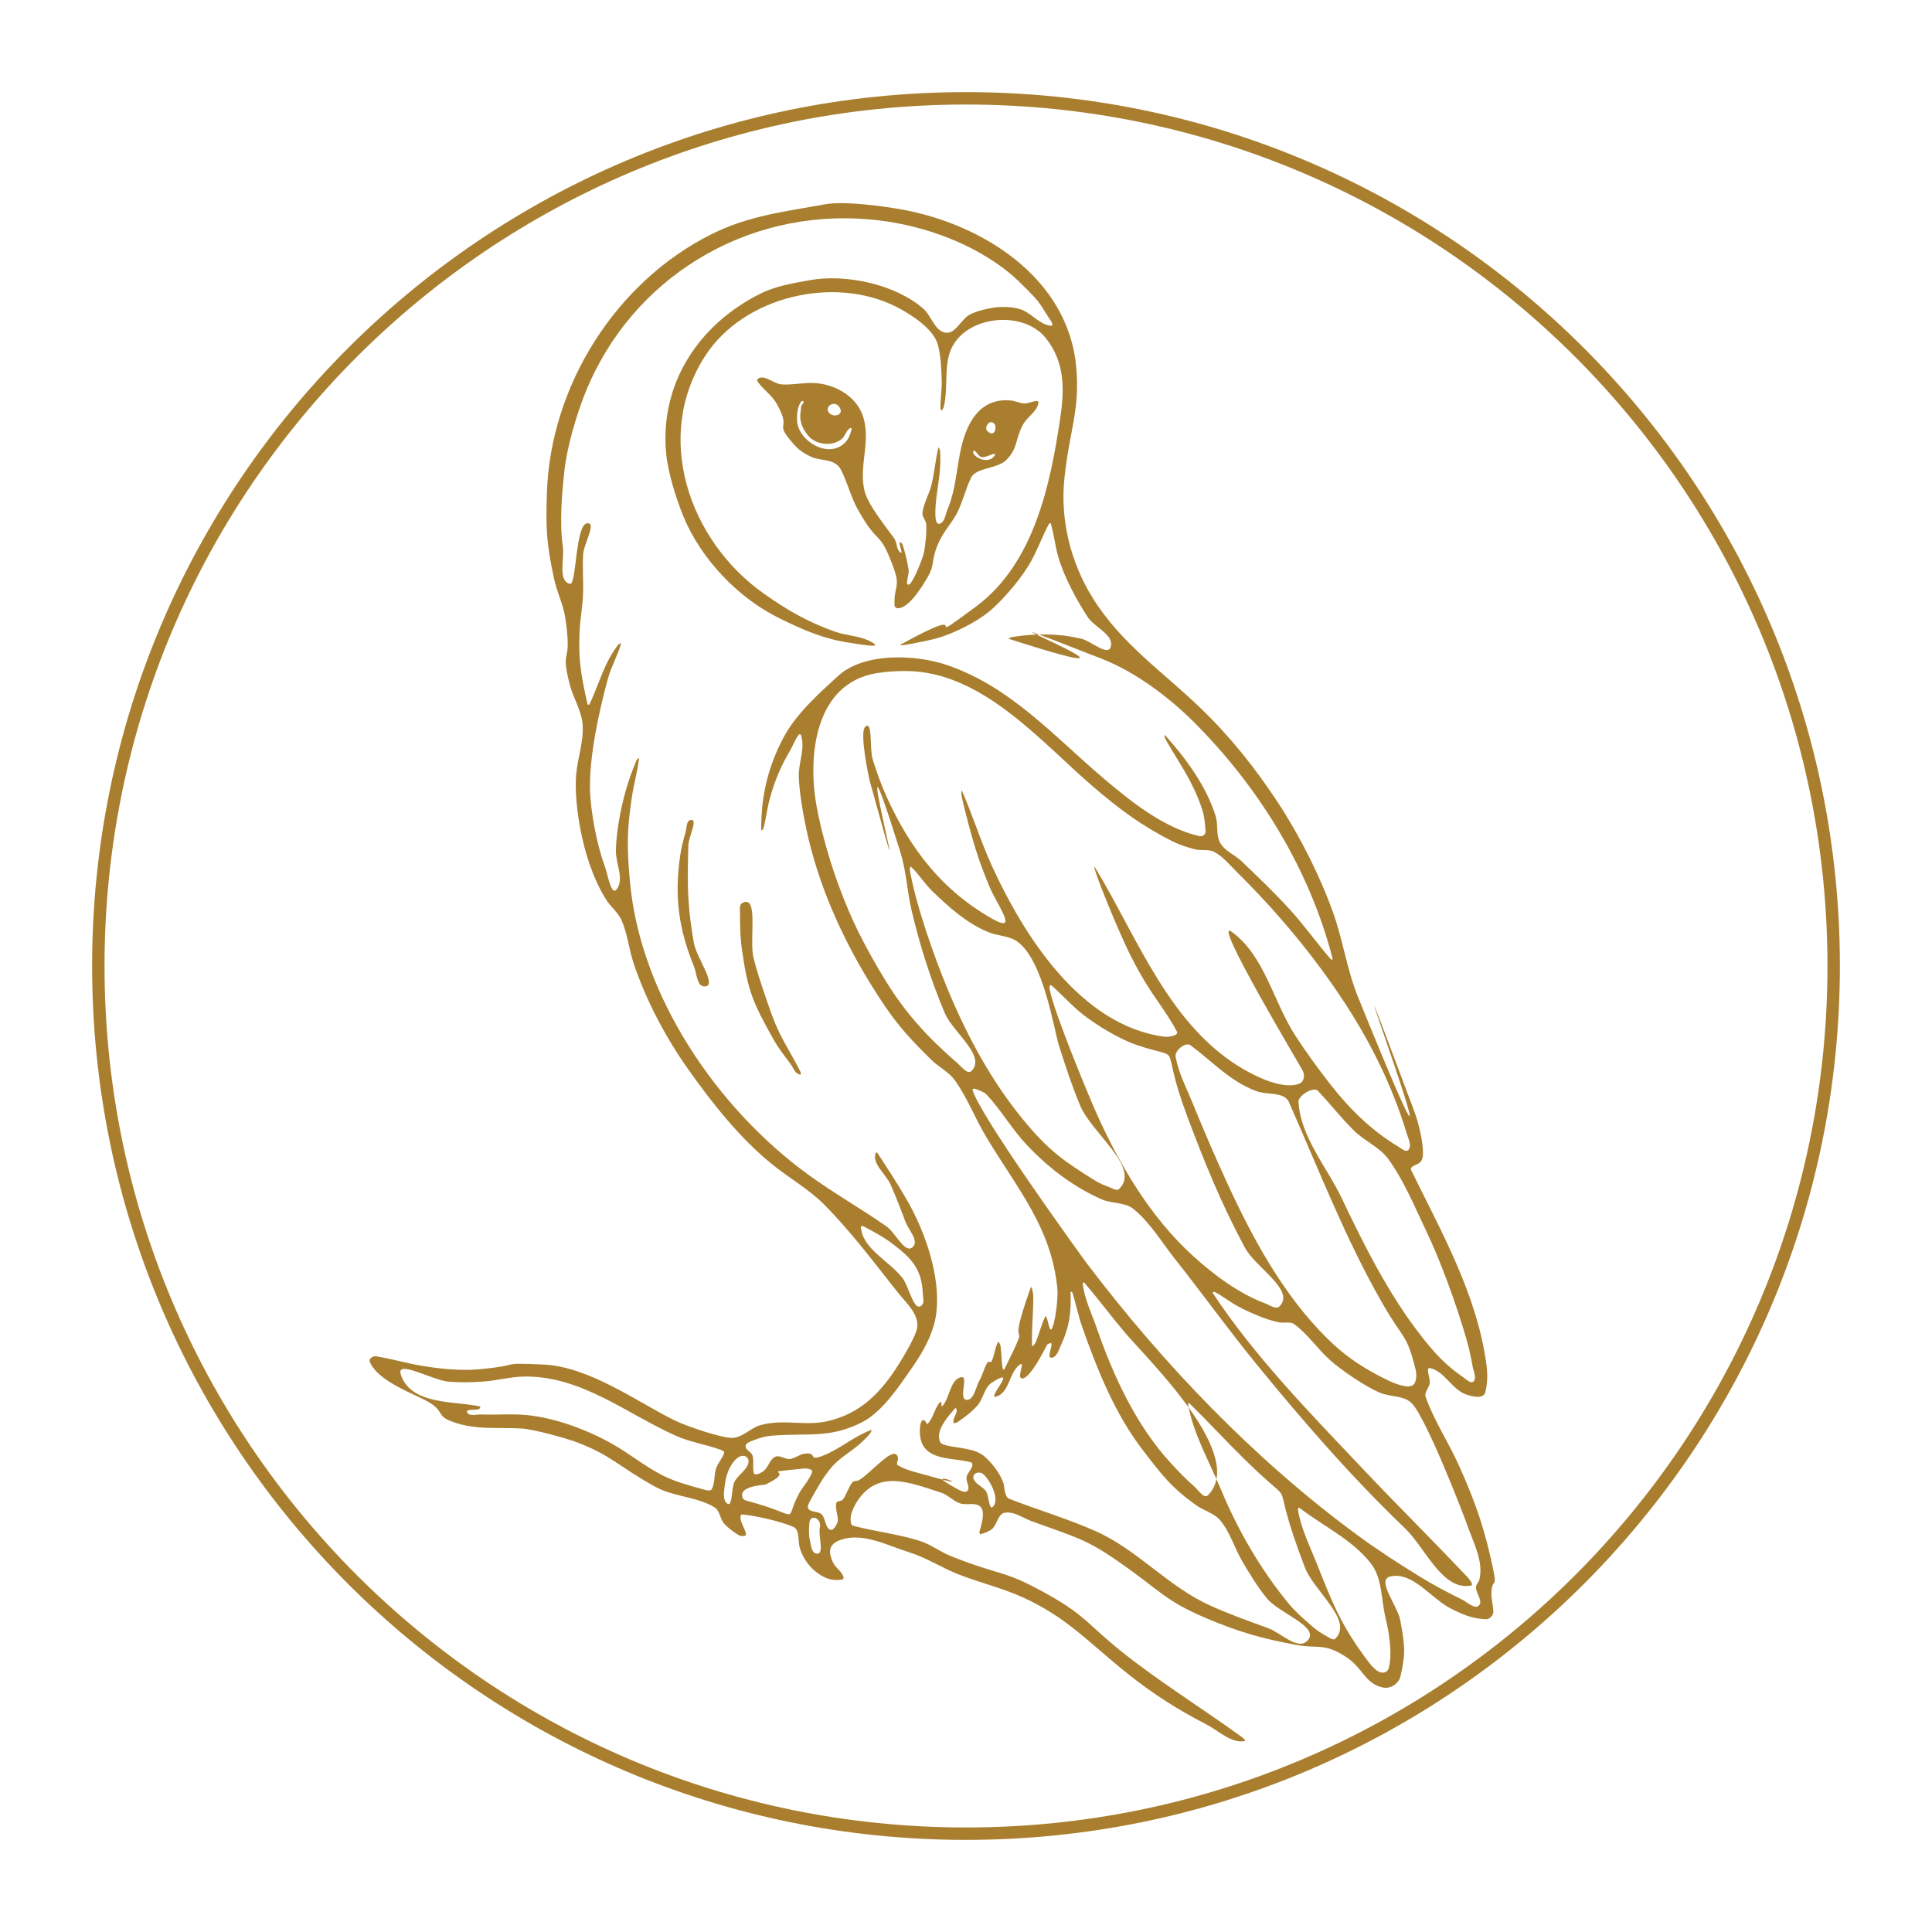
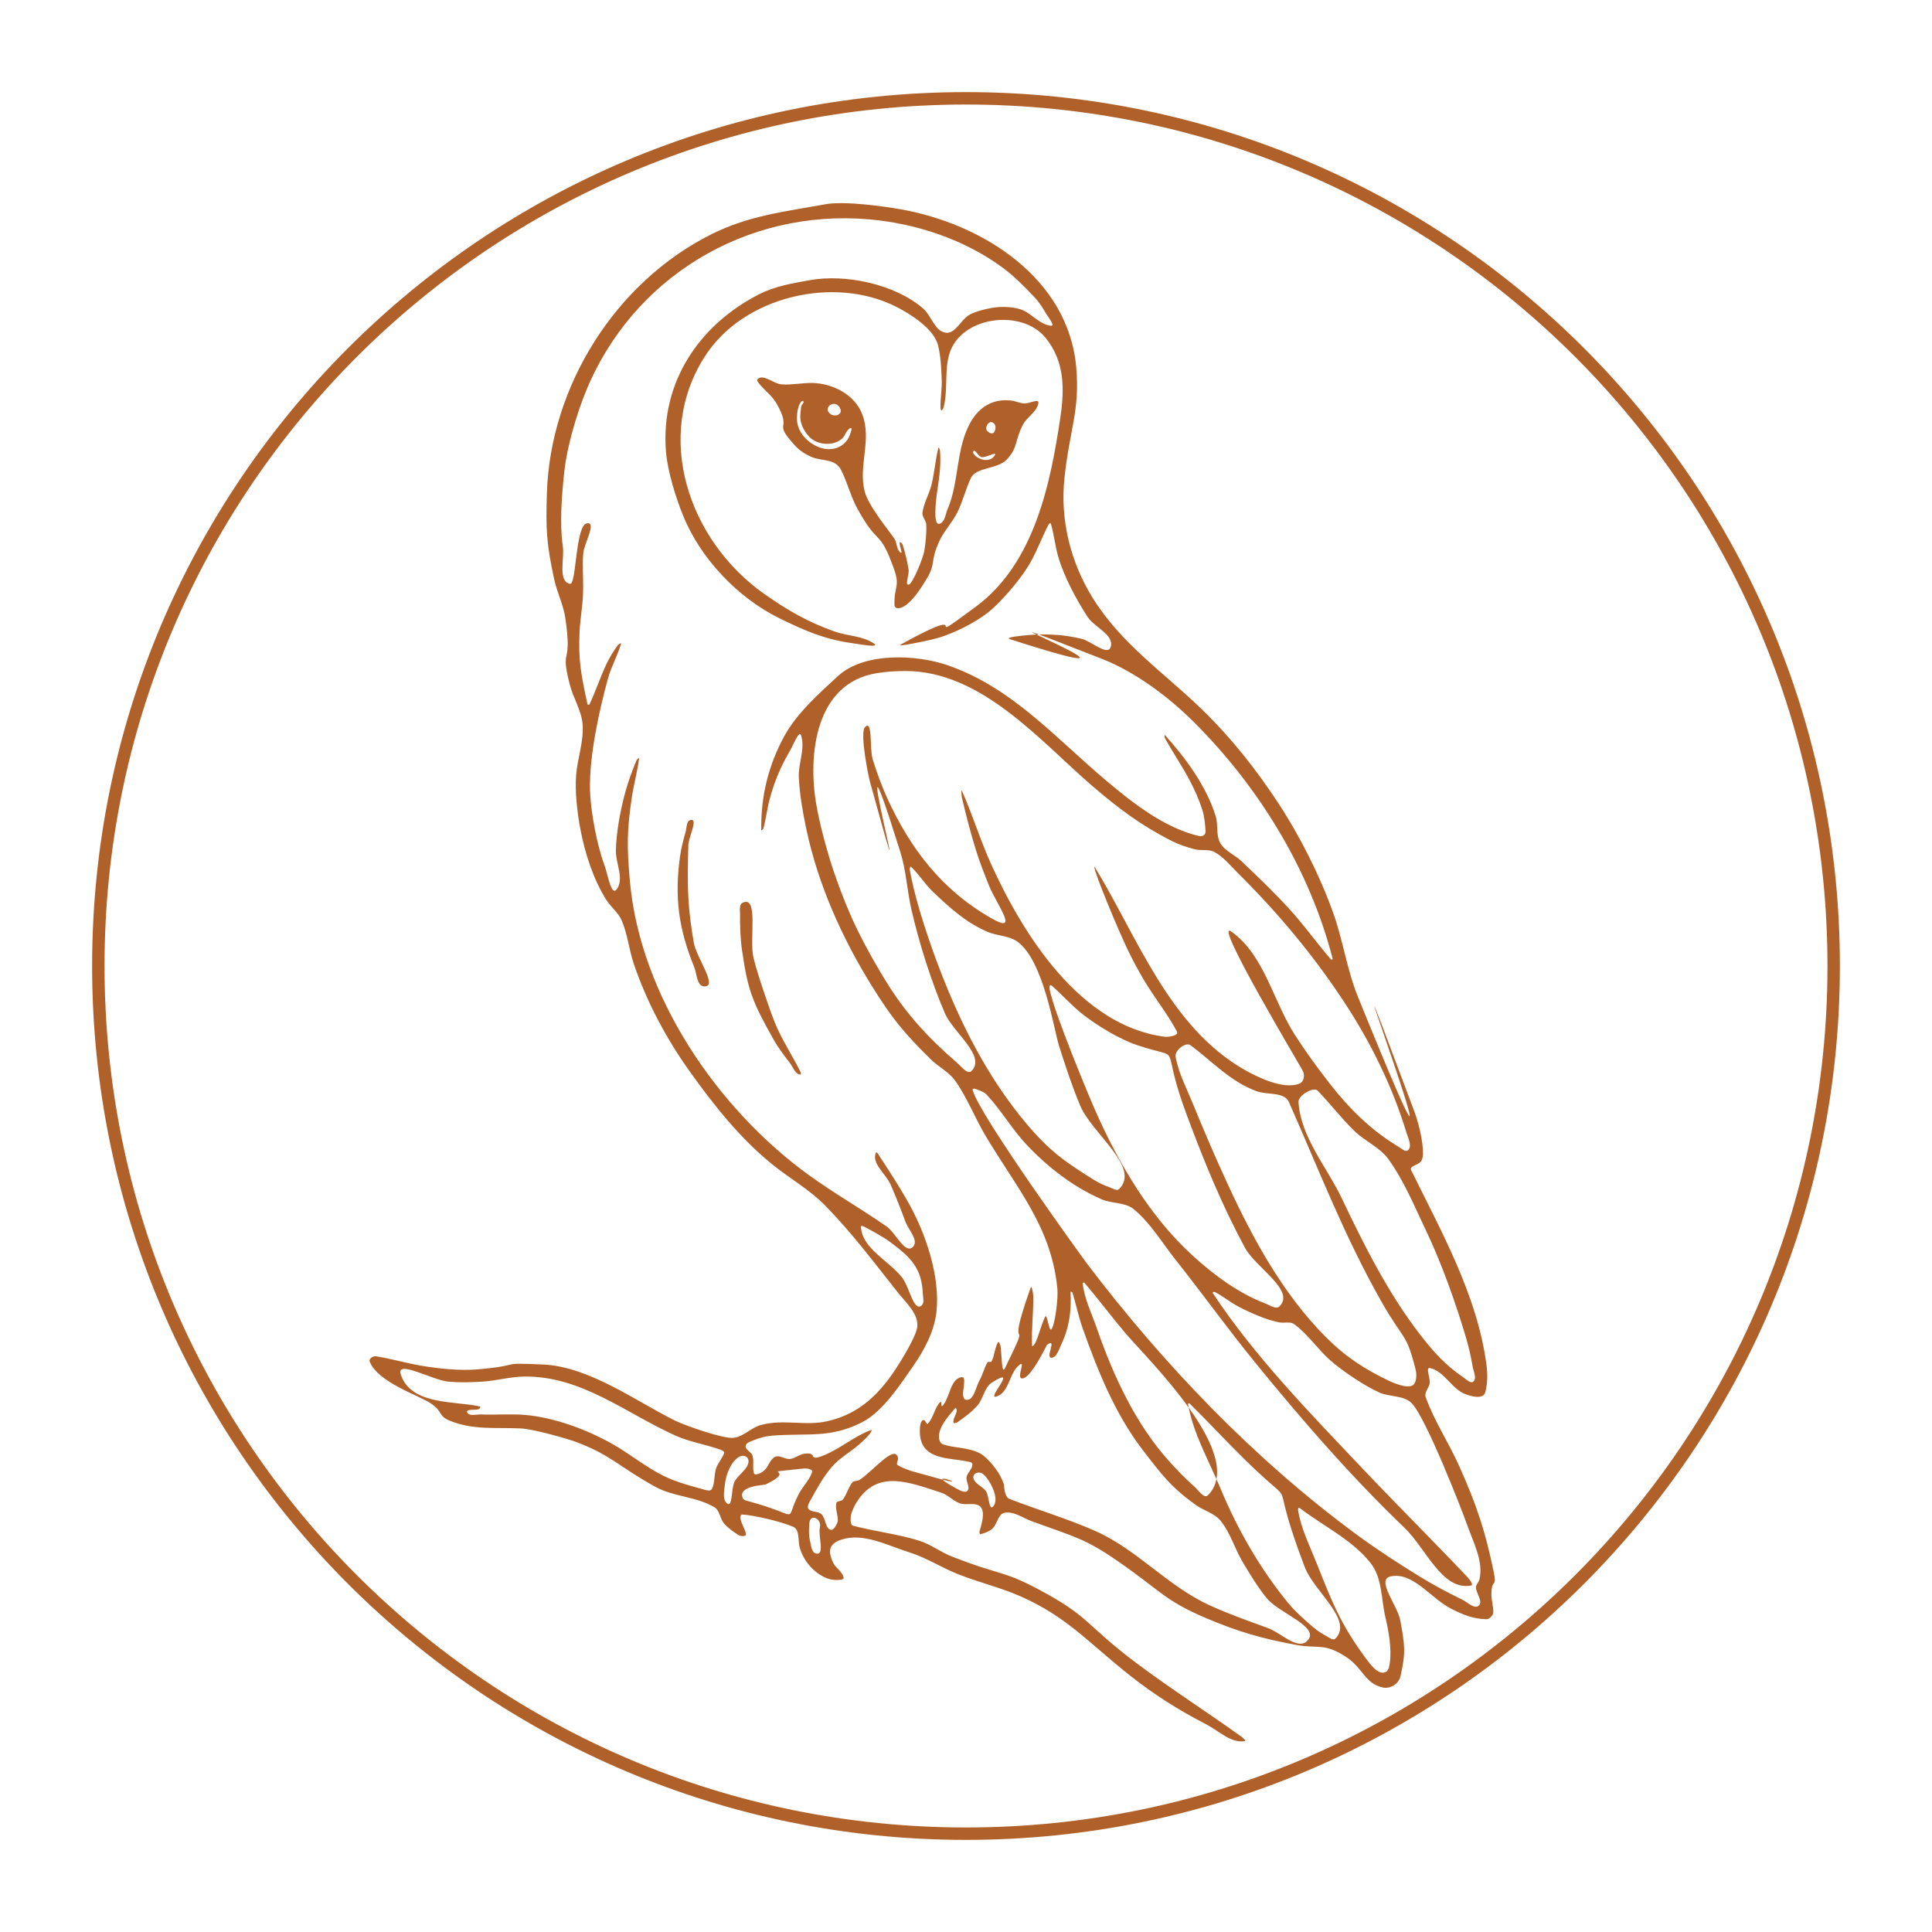
<svg xmlns="http://www.w3.org/2000/svg" width="512" height="512" viewBox="0 0 1120 1120" fill="none" role="img" aria-labelledby="title description">
-   <g id="athenas-logo" color="#A97F2F">
+   <g id="athenas-logo" color="#B0612A">
    <circle id="medalhao" cx="560" cy="560" r="503" stroke="currentColor" stroke-width="7.2" />
    <path id="coruja" fill="currentColor" fill-rule="evenodd" d="M478.42 118.42C489.62 116.38 512.37 119.63 521.74 121.26C569.36 129.56 619.4 161.05 623.92 213.08C626.09 237.99 620.07 249 617.08 277.08C614.49 301.33 620.6 325.92 633.42 346.58C649.93 373.19 674.18 389.45 696.25 410.75C713.41 427.32 727.7 445.31 740.8 465.2C753.48 484.48 765.16 507.62 772.85 529.15C778.54 545.07 780.84 562.14 787.19 577.81C869.07 779.63 749.82 457.01 819.85 644.15C822.27 650.61 825.03 661.53 824.92 668.92C824.89 670.52 824.58 672.31 823.53 673.53C821.95 675.36 816.95 676.07 818.01 678.24C835.62 714.19 856.42 750.87 861.73 791.27C862.41 796.49 862.4 801.96 861.05 807.05C859.76 811.96 851.28 808.84 849.71 808.29C841.65 805.41 837.38 794.94 829.02 793.09C826.18 792.46 829.27 798.95 828.83 801.83C828.41 804.59 825.54 807.23 826.47 809.86C831.46 823.88 839.92 836.43 845.98 850.02C855.92 872.33 860.75 886.63 865.73 910.27C868.09 921.49 864.73 914.21 864.59 924.02C864.54 927.59 865.75 931.11 865.68 934.68C865.65 936.4 863.46 938.71 861.68 938.68C854.04 938.54 848.1 936.07 841.35 932.65C829.47 926.63 819.06 910.99 806.06 913.89C797.6 915.78 810.17 930.74 811.74 939.26C814.4 953.71 815.04 958.02 811.85 971.85C810.85 976.17 805.91 979.24 801.58 978.26C791.11 975.88 790.27 967.09 780.4 960.6C767.6 952.18 764.17 955.93 751.42 953.58C731.41 949.87 717.87 945.99 699.02 937.98C675.03 927.78 672.98 922.3 647.99 905.01C629.1 891.94 623.47 891.14 598.12 881.88C592.95 880 587.77 875.95 582.36 876.98C578.54 877.7 578.13 883.63 575.23 886.23C573.37 887.88 570.87 888.72 568.47 889.36C568.03 889.47 567.72 888.65 567.77 888.2C567.98 886.4 572.53 875.29 567.31 872.69C564.06 871.08 559.93 872.67 556.5 871.5C552.57 870.16 549.62 866.61 545.67 865.33C526.66 859.18 508.8 851.76 496.69 870.69C495.19 873.03 494.06 875.63 493.31 878.31C493.26 878.47 492.45 883.93 494.52 884.48C507.19 887.82 520.34 889.26 532.85 893.15C539.52 895.23 545.21 899.74 551.71 902.29C582.31 914.28 580.95 909.67 606.31 923.69C632 937.88 630.18 942.63 658.85 964.15C678.76 979.09 699.8 992.45 719.98 1007.01C720.74 1007.56 722.46 1009.2 721.54 1009.35C713.57 1010.67 706.52 1003.36 699.34 999.66C683.03 991.24 669.08 982.43 654.85 971.15C630.99 952.24 618.82 937.6 592.29 925.71C580.38 920.38 567.55 917.38 555.42 912.58C545.81 908.77 536.98 902.99 527.11 899.89C514.32 895.88 500.25 888.26 487.58 892.6C480.64 894.97 479.71 899.06 483.02 905.98C484.53 909.12 488.37 911.12 489.05 914.54C489.33 915.94 486.42 915.89 485 915.93C483.02 915.99 480.98 915.6 479.15 914.85C471.67 911.76 465.97 905.06 463.65 897.35C462.42 893.26 463.79 886.84 459.88 885.12C452.94 882.03 436.2 878.2 430.13 877.98C429.17 877.95 429.15 879.82 429.34 880.76C429.94 883.63 431.77 886.15 432.41 889.02C432.91 891.24 428.83 890.29 428.73 890.24C425.5 888.26 422.29 886.07 419.77 883.23C417.36 880.49 417.31 875.7 414.2 873.8C403.89 867.55 390.59 867.78 380.02 861.98C358.18 849.96 354.13 843.23 332.58 835.42C330.02 834.49 309.91 828.46 301.92 828.08C287.33 827.38 274.18 829.19 260.51 823.49C253.8 820.7 257.01 818.29 249.56 813.44C242.17 808.64 219.71 801.56 214.46 789.73C213.45 787.46 216.4 786.01 217.94 786.25C226.79 787.65 235.43 790.23 244.27 791.73C254.01 793.38 266.67 794.74 276.84 793.84C304.68 791.4 287.22 789.78 314.97 791.03C341.8 792.25 369.49 812.82 391.42 823.58C397.29 826.46 419.05 834.11 425.08 833.53C430.94 832.98 435.4 827.61 441.09 826.09C454.71 822.46 466.62 826.9 479.84 823.84C498.88 819.45 510.64 807.36 520.95 790.95C521.91 789.42 530.67 775.6 531.66 769.73C532.98 761.89 525.08 755.09 520.15 748.85C506.65 731.77 493.5 714.28 478.25 698.75C469.09 689.43 457.43 682.96 447.3 674.7C428.64 659.46 413.31 640.05 399.44 620.56C386.1 601.8 374.73 580.46 367.38 558.62C364.61 550.42 363.82 541.55 360.4 533.6C358.42 529.01 354.07 525.82 351.42 521.58C343.77 509.34 339.11 494.63 336.43 480.57C334.66 471.27 333.18 458.74 334.01 449.01C334.84 439.33 338.45 429.79 337.75 420.09C337.17 411.94 332.27 404.66 330.26 396.74C324.5 374 331.99 387.11 327.72 358.28C326.58 350.55 322.9 343.39 321.25 335.75C316.74 314.83 316.39 306.64 317.03 286.03C318.97 223.63 357.04 163.33 412.67 135.67C434.23 124.95 454.82 122.71 478.42 118.42ZM469.42 162.42C490.09 158.66 518.9 164.71 535.15 178.85C539.96 183.04 541.88 191.96 548.2 192.87C553.78 193.67 556.88 185.62 561.67 182.67C565.45 180.34 573.76 178.48 578.08 178.08C582.39 177.68 589.04 178.04 593.11 179.89C598.69 182.44 603.1 188.28 609.22 188.83C612.02 189.08 607.36 183.49 605.95 181.05C604.16 177.94 602.17 174.9 599.7 172.3C594.01 166.32 588.2 160.35 581.58 155.42C559.43 138.95 531.19 129.53 503.84 127.16C432.3 120.95 366.24 161.15 339.42 227.42C334.37 239.9 328.7 258.82 327.16 273.16C325.75 286.19 324.29 302.9 326.27 316.73C327.32 324.03 323.22 336.83 330.41 338.48C334.23 339.36 333.49 304.37 340.26 303.37C346.14 302.5 338.49 315.14 338.08 321.08C337.53 329.02 338.33 337.01 337.97 344.97C337.64 352 336.34 358.97 336 366C335.21 382.58 336.76 390.8 340.56 408.18C340.65 408.56 341.56 408.67 341.73 408.32C345.39 400.59 348 392.4 351.69 384.69C353.46 380.97 355.66 377.44 358.07 374.1C358.5 373.51 360.24 372.45 360.04 373.15C358.01 380.08 354.33 386.46 352.42 393.42C347.43 411.65 341.55 437.99 342.03 457.97C342.32 469.82 345.95 489.69 350.42 501.58C352.26 506.47 354.27 519.72 357.46 515.58C362.07 509.64 356.87 500.55 357.03 493.03C357.28 482 359.79 468.93 362.65 458.65C364.32 452.61 366.52 446.73 368.91 440.94C369.17 440.3 370.58 438.92 370.49 439.61C369.55 447.23 367.39 454.67 366.27 462.27C363.46 481.35 363.34 490.64 365.16 510.84C371.11 577.2 415.7 642.64 468.84 681.16C483.45 691.74 499.19 700.69 513.99 711.01C519.26 714.68 524.68 727.36 529.23 722.82C532.84 719.21 526.64 712.93 524.85 708.15C522.17 700.94 519.39 693.76 516.29 686.71C513.55 680.49 505.02 674.39 507.78 668.17C507.92 667.86 508.56 668.23 508.74 668.51C514.78 677.79 520.89 687.03 526.33 696.67C536.54 714.71 545.24 739.99 542.84 760.84C541.56 772.01 535.53 783.2 529.19 792.19C522.13 802.21 512.03 818.28 499.58 824.58C480.97 834 468.38 830.61 447.28 832.28C443.72 832.56 440.22 833.59 436.92 834.92C435.13 835.64 432.4 836.4 432.25 838.32C432.07 840.56 435.57 841.62 436.23 843.77C437.21 847 436.15 850.59 436.97 853.86C437.5 855.95 441.7 853.75 443.24 852.24C445.62 849.93 446.43 845.83 449.46 844.49C452.06 843.34 455.05 846.08 457.88 845.79C460.84 845.48 463.32 843.16 466.27 842.74C474.68 841.53 467.55 847.7 477.64 843.64C487.24 839.76 495.29 832.5 505.02 828.97C505.77 828.7 504.71 830.61 504.2 831.23C502.4 833.41 500.35 835.37 498.23 837.23C493.05 841.74 486.8 845.11 482.3 850.3C477.09 856.32 473.28 863.46 469.43 870.43C468.71 871.73 467.76 873.75 468.77 874.84C470.58 876.8 474.24 875.99 476.21 877.79C478.85 880.2 478.34 886.67 481.91 886.86C483.7 886.96 485.65 882.5 485.69 881.69C485.86 878.21 484.04 874.67 484.83 871.28C485.14 869.93 487.69 870.48 488.54 869.39C490.91 866.36 491.69 862.27 494.17 859.32C495.07 858.26 496.95 858.71 498.14 857.98C505.48 853.48 518.9 836.7 520.59 845.15C520.86 846.53 519.21 848.65 520.42 849.37C525.64 852.49 531.81 853.66 537.66 855.34C572.79 865.45 529.32 849.29 554.86 863.14C556.66 864.11 559.62 865.75 560.89 864.16C562.53 862.1 559.85 858.88 560.32 856.29C560.81 853.6 563.82 851.54 563.7 848.81C563.63 847.43 561.26 847.39 559.91 847.09C551.61 845.26 537.79 846.2 534.16 835.84C533.41 833.69 533.18 831.35 533.24 829.08C533.29 826.99 533.63 822.81 535.66 823.29C536.64 823.53 537.2 826.07 537.87 825.33C540.61 822.35 541.49 818.07 543.61 814.62C544.1 813.84 544.73 812.66 545.64 812.75C546.07 812.8 545.02 817.13 547.15 814.06C550.71 808.94 551.16 799.58 557.26 798.35C561.65 797.47 555.62 810.81 560.04 811.47C564.64 812.16 565.63 803.99 567.95 799.95C569.81 796.72 570.49 792.89 572.5 789.75C572.92 789.09 574.43 789.95 574.79 789.26C576.6 785.78 576.61 781.52 578.54 778.1C578.93 777.4 579.82 779.27 579.97 780.06C580.79 784.47 580.54 797.28 582.51 793.26C600.62 756.42 581.17 792.49 597.49 746.44C598.02 744.93 598.93 749.43 598.97 751.03C599.2 760.75 597.84 770.48 598.31 780.19C598.35 781.11 599.91 779.12 600.29 778.28C602.46 773.44 603.56 768.15 605.87 763.37C607.05 760.96 608.11 772.75 609.6 770.51C611.74 767.31 613.5 752.46 612.97 747.03C609.43 711.3 589.93 689.56 571.42 658.58C565.13 648.05 560.76 636.35 553.63 626.37C550.06 621.37 544.13 618.55 539.75 614.25C524.02 598.8 517.27 590.63 505.42 571.58C488.11 543.75 474.24 512.76 467.42 480.58C465.35 470.81 463.63 460.9 463.08 450.92C462.62 442.74 466.89 434.18 464.41 426.36C463.33 422.94 459.86 431.95 458.05 435.05C452.61 444.31 448.96 452.89 446.21 463.21C444.69 468.87 444.06 474.75 442.51 480.42C442.39 480.88 441.31 481.67 441.31 481.19C441.03 461.73 445.35 443.83 454.69 426.69C461.93 413.39 475.41 401.41 485.85 391.85C501.13 377.88 531.46 379.46 549.35 385.65C586.32 398.42 611.19 427.04 640.3 451.7C655.8 464.81 674.79 480.01 695.23 484.68C697.12 485.11 699.01 483.9 698.87 481.87C698.61 477.84 698.29 473.75 697.11 469.89C695.31 464.05 692.81 458.42 690 453C685.52 444.37 679.93 436.36 675.28 427.82C675.01 427.34 675.01 425.78 675.38 426.19C687.33 439.39 699.48 455.95 704.77 473.23C706.31 478.24 704.8 484.19 707.42 488.74C710.11 493.42 715.84 495.53 719.74 499.26C729.28 508.38 738.85 517.5 747.74 527.26C756.15 536.49 763.38 546.74 771.56 556.18C771.79 556.44 772.64 556.21 772.56 555.88C759.3 504.06 729.49 455.74 691.75 418.25C677.35 403.94 658.19 389.56 638.98 382.02C524.85 337.27 699.32 407.11 585.5 370.55C582.03 369.43 592.53 368.48 596.16 368.16C601.72 367.66 607.35 367.7 612.92 368.08C617.58 368.4 622.2 369.24 626.75 370.25C632.54 371.54 642.25 380.68 643.91 374.98C645.96 367.93 634.44 363.71 630.44 357.56C624.14 347.86 616.79 334.37 613.42 322.58C611.62 316.28 611.01 309.68 609.14 303.41C609 302.95 608.1 303.65 607.88 304.07C604.33 310.91 601.61 318.17 597.95 324.95C592.93 334.28 583.28 345.47 576.15 352.15C568.64 359.18 557 365.19 547.58 368.58C542.41 370.44 536.98 371.53 531.58 372.58C528.58 373.17 519.76 374.97 522.44 373.49C569.92 347.28 529.28 378.64 565.7 351.7C599.65 326.57 608.97 280.52 614.73 241.73C617.18 225.22 617.15 209.45 606.14 195.86C592.31 178.77 556.78 183.26 550.31 205.31C547.64 214.39 549.3 224.27 547.58 233.58C547.3 235.08 547.09 236.82 546 237.89C545.5 238.39 545.19 236.64 545.19 235.94C545.17 230.64 546.13 225.37 545.92 220.08C545.66 213.42 545.41 206.66 543.8 200.2C541.34 190.3 527.03 181.6 519.29 177.71C483.28 159.66 431.38 171.78 409.01 206.01C378.49 252.71 399.21 313.34 442.85 344.15C456.87 354.04 468.24 360.53 483.88 366.12C491.39 368.79 500.23 368.55 506.74 373.14C510.42 375.73 497.72 373.36 493.27 372.73C477.72 370.51 466.07 365.42 451.67 358.33C427.72 346.55 406.11 323.8 396.02 298.98C392 289.07 387.05 273.68 386.08 261.92C382.74 221.51 405.57 187.99 440.42 170.42C449.55 165.81 459.51 164.22 469.42 162.42ZM439.12 219.83C442.5 216.45 448.38 222.52 453.16 222.84C459.09 223.25 465.04 221.89 470.99 222.01C482.73 222.26 495.46 228.71 499.85 240.15C505.56 255.05 497.47 269.77 501.23 284.77C503.41 293.5 516.22 308.67 518.57 312.43C520.1 314.88 519.7 318.73 522.09 320.34C523.72 321.43 521.14 316.38 521.63 314.48C521.8 313.81 523.05 315.11 523.26 315.77C524.79 320.5 525.94 325.36 526.73 330.27C527.18 333.1 524.28 339.84 526.96 338.85C529.33 337.98 535.18 323.14 535.75 319.75C536.61 314.57 537.2 309.28 536.96 304.04C536.86 301.66 534.44 299.61 534.75 297.25C535.49 291.61 538.64 286.53 540 281C541.73 273.94 542.25 266.62 544 259.57C544.15 258.97 544.87 260.56 544.92 261.17C545.19 264.75 545.19 268.35 544.92 271.92C544.29 280.28 542.32 288.54 542.23 296.92C542.21 299.29 542.28 304.17 544.59 303.64C547.7 302.91 548.03 298.22 549.29 295.29C556.23 279.01 553.96 260.04 562.69 244.69C567.74 235.82 575.63 231.12 585.84 232.16C588.62 232.44 591.25 233.82 594.04 233.89C596.69 233.95 602.34 230.92 601.98 233.55C601.29 238.62 595.49 241.56 593.08 246.08C588.2 255.22 590.25 259.52 583.52 266.52C578.34 271.92 565.87 270.88 562.93 276.93C559.8 283.41 558.21 290.56 555 297C552.08 302.84 547.36 307.68 544.6 313.6C538.88 325.87 542.87 326.5 536.95 335.95C535.65 338.02 526.96 353.33 520.13 352.56C519.39 352.48 518.58 351.73 518.55 350.99C518.15 339.38 522.19 340.56 517.97 329.03C509.47 305.84 509.59 317.67 497.07 294.93C493.14 287.8 491.25 279.69 487.57 272.43C484.11 265.61 476.3 267.52 470.19 264.81C466.69 263.25 463.35 261.06 460.78 258.22C447.32 243.37 459.83 250.84 450.14 233.86C447.57 229.35 443.09 226.23 439.88 222.15C439.38 221.51 438.54 220.41 439.12 219.83ZM465.68 232.63C464.65 231.63 463.33 234.54 462.9 235.9C462.08 238.46 461.92 241.24 462.08 243.92C462.77 255.73 480.14 266.15 489.73 256.73C490.93 255.55 491.92 254.09 492.52 252.52C493.05 251.15 494.4 247.61 493.04 248.15C490.63 249.1 490.13 252.48 488.22 254.22C483.12 258.89 473.58 258.09 468.96 253.04C466.8 250.7 465.1 247.78 464.31 244.69C463.55 241.77 464.12 238.63 464.47 235.63C464.59 234.56 466.45 233.38 465.68 232.63ZM480.23 238.77C482.62 242.61 489.54 240.7 486.77 236.23C483.92 231.65 478.21 235.5 480.23 238.77ZM572.25 249.75C576.62 254.12 577.76 247.83 576.77 246.23C574.1 241.94 570.28 247.79 572.25 249.75ZM564.23 262.77C566.48 266.53 574.01 268.78 576.75 263.78C578.01 261.49 571.57 265.52 569.02 264.98C567.17 264.6 566.49 262.04 564.78 261.25C564.29 261.02 563.96 262.3 564.23 262.77ZM501.5 421.45C506.02 416.94 504 434.01 505.89 440.11C508.18 447.54 510.82 454.89 514.02 461.98C527.67 492.2 546.38 516.37 575.33 532.67C591.08 541.53 577.97 524.68 573.42 513.58C570.57 506.61 567.85 499.57 565.62 492.38C562.57 482.49 559.98 472.46 557.62 462.39C557.32 461.11 557.13 457.25 557.66 458.45C563.95 472.75 568.52 487.77 575.02 501.98C593.3 541.91 626.23 594.58 675.01 600.98C677.61 601.33 683.51 600.3 682.28 597.99C676.8 587.71 669.39 578.58 663.42 568.58C659.63 562.23 656.11 555.71 653 549C647.77 537.69 642.98 526.18 638.42 514.58C636.96 510.88 632.89 499.75 634.96 503.15C659.45 543.38 677.86 595.39 721.69 620.31C728.15 623.99 743.75 631.92 753.21 628.21C756.16 627.06 756.44 623.15 755.23 620.77C753.51 617.38 702.2 531.68 713.97 540.14C733.05 553.84 738.06 580.47 750.81 600.19C757.03 609.82 763.81 619.1 770.85 628.15C782.05 642.54 794.74 655.16 810.42 664.58C812.22 665.66 814.85 668.2 816.33 666.72C818.71 664.34 816.32 659.88 815.34 656.66C807.37 630.18 794.73 604.53 779.58 581.42C761.43 553.74 740.72 529.01 717.25 505.75C713.05 501.6 709.24 496.77 704.06 493.94C700.69 492.11 696.37 493.3 692.66 492.34C688.12 491.17 683.61 489.69 679.42 487.58C661.65 478.62 648.52 468.76 633.3 455.7C603.37 429.99 569.21 389.03 525 389C519.4 389 513.77 389.34 508.24 390.24C472.41 396.08 468.2 437.96 473.27 466.73C474.81 475.45 477 484.06 479.42 492.58C481.72 500.69 484.41 508.7 487.42 516.58C490.5 524.63 493.81 532.62 497.67 540.33C502.49 549.97 507.76 559.4 513.42 568.58C525.26 587.78 537.77 601.31 554.85 616.15C557.26 618.24 560.91 623.14 563.17 620.88C571.88 612.17 552.55 598.63 547.71 587.29C539.77 568.63 533 547.35 528.42 527.58C525.85 516.49 525.37 504.9 521.97 494.03C486.47 380.79 536.41 570.06 504.21 452.79C503.76 451.18 498.13 424.82 501.5 421.45ZM400.26 475.37C405.04 474.29 399.16 485.13 399.03 490.03C398.77 500.33 398.49 510.64 399.08 520.92C399.57 529.58 400.75 538.2 402.26 546.74C403.75 555.19 416.63 572.46 408.08 571.81C403.9 571.49 404 564.46 402.42 560.58C393.41 538.52 390.89 519.93 394.26 496.26C394.93 491.58 396.11 486.97 397.42 482.42C398.12 479.98 397.79 475.93 400.26 475.37ZM527.47 504.63C531.09 524.96 541.37 554.27 549.42 573.58C561.13 601.68 575.57 628.34 595.3 651.7C608.5 667.32 617.39 673.54 634.69 684.31C637.25 685.9 640.04 687.12 642.88 688.12C644.78 688.78 647.37 690.67 648.79 689.26C661.39 676.66 633.04 657.28 626.15 640.85C621.39 629.53 617.61 617.82 613.88 606.12C610.99 597.04 605.08 557.25 589.99 546.01C585.12 542.39 578.3 542.64 572.71 540.29C560.06 534.95 550.32 526.07 540.43 516.57C535.93 512.24 532.69 506.7 528.09 502.47C527.54 501.97 527.33 503.89 527.47 504.63ZM430.38 523.42C440.01 518.53 434.23 544.7 436.81 555.19C438.65 562.71 441.14 570.05 443.63 577.37C445.88 583.98 448.08 590.64 451.02 596.98C454.85 605.22 459.82 612.89 463.88 621.02C464.16 621.59 464.61 622.94 463.98 622.91C460.94 622.78 459.7 618.56 457.85 616.15C454.51 611.77 451.11 607.39 448.42 602.58C436.4 581.07 433.56 574.67 430.16 550.84C429.17 543.96 428.96 536.97 429.01 530.01C429.03 527.77 428.37 524.43 430.38 523.42ZM608.49 573.61C611.35 587.94 631.95 637.07 635.02 643.98C648.74 674.82 666.54 705.33 691.77 728.23C703.85 739.18 718.05 749.77 733.42 755.58C736.07 756.58 739.74 759.3 741.75 757.3C751.05 748 727.92 734.9 721.69 723.31C708.08 697.99 698.26 673.89 688.15 646.85C671.18 601.51 687.99 615.57 659.15 605.85C648.75 602.35 635.89 594.43 627.85 588.15C621.39 583.1 615.95 576.87 609.79 571.47C607.98 569.89 608.48 573.55 608.49 573.61ZM681.5 612.59C683.19 622.03 687.8 630.71 691.42 639.58C697.75 655.07 704.34 670.46 711.34 685.66C726.1 717.71 743.56 750.06 768.75 775.25C780.23 786.73 791.04 793.67 805.42 800.58C806.9 801.29 815.67 805.27 819.02 803.02C821.45 801.39 821.21 796.22 820.72 794.28C815.23 772.28 814.16 777.91 801.05 754.95C779.74 717.63 764.5 677.99 747.17 638.83C744.5 632.81 734.6 634.86 728.42 632.58C713.08 626.91 702.92 615.41 690.2 605.98C687.22 603.77 680.88 609.11 681.5 612.59ZM563.79 631.78C567.72 646.69 628.95 730.96 629.85 732.15C674.41 790.88 726.96 845.79 786.42 889.58C798.23 898.28 810.56 906.26 823.05 913.95C831 918.85 839.28 923.22 847.67 927.33C850.73 928.83 854.91 933.14 857.32 930.73C859.86 928.19 855.57 923.67 855.65 920.08C855.68 918.46 857.26 917.22 857.63 915.64C860.15 904.99 853.97 893.96 850.38 883.62C848.02 876.85 826.93 822.36 818.46 813.54C813.91 808.78 805.74 809.94 799.71 807.29C791.24 803.56 777.67 794.47 770.77 788.23C763.61 781.74 758.11 773.41 750.33 767.67C747.93 765.89 744.35 767.2 741.43 766.57C738.03 765.83 734.67 764.84 731.42 763.58C726.74 761.75 722.12 759.69 717.69 757.31C713.05 754.82 708.93 751.44 704.27 748.98C703.87 748.77 702.77 749.17 703.02 749.55C727.4 786.49 759.87 819.62 790.26 851.74C810.03 872.63 830.47 892.88 850.23 913.77C851.59 915.21 854.66 918.81 852.72 919.17C836.02 922.27 826.52 897.49 814.26 885.74C783.22 856 754.98 823.44 727.85 790.15C711.79 770.44 696.94 749.78 681.15 729.85C673.35 720.02 666.84 708.81 657.11 700.89C652.14 696.84 644.59 697.85 638.71 695.29C622.13 688.03 607.66 676.86 595.26 663.74C586.79 654.78 580.57 643.86 572.19 634.81C570.39 632.86 567.61 632.05 565.11 631.15C564.65 630.98 563.67 631.31 563.79 631.78ZM752.75 638.75C753.95 659.27 769.19 676.43 778 695C790.61 721.56 804.75 749.67 822.85 773.15C831.1 783.84 837.47 790.99 848.44 798.56C850.14 799.73 852.72 802.33 854.17 800.87C856.2 798.84 854.21 795.1 853.72 792.28C852.74 786.52 851.45 780.81 849.79 775.21C843.98 755.55 835.5 731.81 826.66 713.34C819.94 699.32 814.02 684.68 804.94 672.06C799.97 665.14 791.38 661.67 785.26 655.74C777.67 648.39 771.23 639.94 763.92 632.31C761.44 629.72 752.54 635.14 752.75 638.75ZM499.09 711.02C499.56 723.79 515.33 730.75 523.15 740.85C527.11 745.96 529.84 761.21 534.41 756.64C535.97 755.07 535.06 752.24 534.97 750.03C534.35 735.59 528.55 729.34 516.58 720.42C511.73 716.8 506.31 713.98 500.98 711.12C500.42 710.82 499.06 710.39 499.09 711.02ZM627.64 743.92C628.62 753.02 632.89 761.47 635.88 770.12C645.37 797.56 658.54 826 678.3 847.7C682.75 852.57 687.33 857.36 692.3 861.7C694.67 863.76 697.99 869.05 700.22 866.83C723.07 843.98 666.13 788.95 652.3 772.7C644.21 763.18 636.76 753.11 628.63 743.63C628.41 743.37 627.61 743.58 627.64 743.92ZM620.61 748.96C621.11 760.48 619.94 769.43 614.98 779.98C613.71 782.65 612.61 786.81 609.66 787.09C605.54 787.49 613.31 775.13 606.99 779.56C606.8 779.68 597.83 798.81 592.67 799.1C588.75 799.33 595.13 787.89 590.81 791.37C585.17 795.91 585.13 806.34 578.51 809.26C569.64 813.18 592.02 790.62 574.97 801.53C570.6 804.33 570.08 810.77 566.7 814.7C563.46 818.45 559.38 821.43 555.32 824.29C554.6 824.8 552.79 825.46 552.69 824.58C552.44 822.27 554.32 820.19 554.63 817.88C554.7 817.3 554.14 815.88 553.77 816.33C551.45 819.13 541.53 829.11 545.06 835.94C545.74 837.26 547.58 837.61 549.01 837.99C554.83 839.5 565.21 839.44 570.69 844.31C575.37 848.45 579.77 854.08 581.85 860.15C582.26 861.36 582.09 867.7 585.12 868.88C601.76 875.39 618.99 880.41 635.31 887.69C659.36 898.42 677.05 919.59 701.34 930.66C712.35 935.67 723.78 939.71 735.15 943.85C742.61 946.57 752.2 956.85 757.82 951.23C765.83 943.22 741.6 935.34 734.42 926.58C729.09 920.07 724.73 912.8 720.42 905.58C715.75 897.76 713.27 888.55 707.5 881.5C703.98 877.2 697.95 875.8 693.42 872.58C679.41 862.63 673.64 855.24 662.01 839.99C646.17 819.23 636.04 793.82 627.46 769.54C625.14 762.95 623.77 756.05 621.73 749.37C621.61 748.99 620.59 748.56 620.61 748.96ZM232.33 796.78C238.12 814.88 264.52 812.1 278.24 815.35C278.74 815.47 278.18 816.59 277.71 816.81C275.54 817.8 269.91 816.54 270.83 818.74C271.9 821.29 276.27 819.84 279.03 819.97C287.59 820.35 296.2 819.49 304.73 820.27C321.75 821.84 340.2 828.76 354.95 837.05C365.08 842.74 374.11 850.33 384.51 855.49C392.04 859.23 400.29 861.35 408.4 863.6C409.75 863.97 411.93 864.53 412.6 863.29C414.58 859.66 413.81 855.06 415.15 851.15C416.23 848.01 418.71 845.48 419.79 842.34C420.11 841.41 418.52 840.71 417.6 840.38C409.09 837.33 399.96 835.98 391.71 832.29C362.73 819.29 337.22 797.65 304 798C295.92 798.09 287.99 800.38 279.92 800.92C273.31 801.37 266.64 801.54 260.03 800.97C250.73 800.16 229.48 787.89 232.33 796.78ZM688.69 813.88C691.72 831.26 700.94 846.99 707.71 863.29C717.48 886.78 730.6 909.56 746.75 929.25C750.79 934.17 755.62 938.41 760.42 942.58C762.95 944.78 765.73 946.73 768.69 948.31C770.36 949.2 772.8 951.25 774.14 949.91C784.74 939.31 761.76 922.58 756.42 908.58C733.02 847.23 756.24 880.01 721.75 846.25C710.85 835.57 700.53 824.3 689.63 813.63C689.4 813.4 688.63 813.56 688.69 813.88ZM433.05 850.06C435.93 845 431.18 842.08 427.31 845.31C422.83 849.04 420.72 855.79 420.16 861.16C419.8 864.61 418.75 869.27 421.42 871.49C424.85 874.35 423.73 862.78 425.86 858.86C427.66 855.53 431.18 853.35 433.05 850.06ZM470.79 853.35C471.33 851.7 467.73 851.14 466 851.32C435.51 854.5 464.4 850.84 443.65 860.65C443.17 860.87 427.32 861.32 430.63 868.53C431.02 869.37 432.08 869.79 432.97 870.03C466.09 878.78 453.99 883.39 463.07 866.07C465.37 861.68 469.23 858.06 470.79 853.35ZM564.84 858.23C566.42 860.83 569.8 861.95 571.56 864.44C573.45 867.14 573.25 875.8 575.58 873.47C580.04 869.01 573.48 857.12 569.66 854.34C567.14 852.51 562.61 854.55 564.84 858.23ZM752.54 875.71C754.33 886.47 759.41 896.43 763.42 906.58C772.46 929.44 777.41 941.78 791.3 960.7C794.22 964.67 799 971.48 803.38 969.22C805.15 968.3 805.45 965.7 805.72 963.72C806.82 955.78 804.98 945.25 803.19 937.81C800.65 927.23 801.38 914.88 794.69 906.31C784.06 892.68 767.53 884.95 753.79 874.47C752.47 873.46 752.4 874.82 752.54 875.71ZM475.3 885.38C476.47 880.42 469.57 877 469.17 883.17C468.97 886.29 468.74 889.5 469.45 892.55C470.13 895.45 470.31 900.18 473.25 900.64C478.32 901.43 474.13 890.37 475.3 885.38Z" />
  </g>
</svg>
